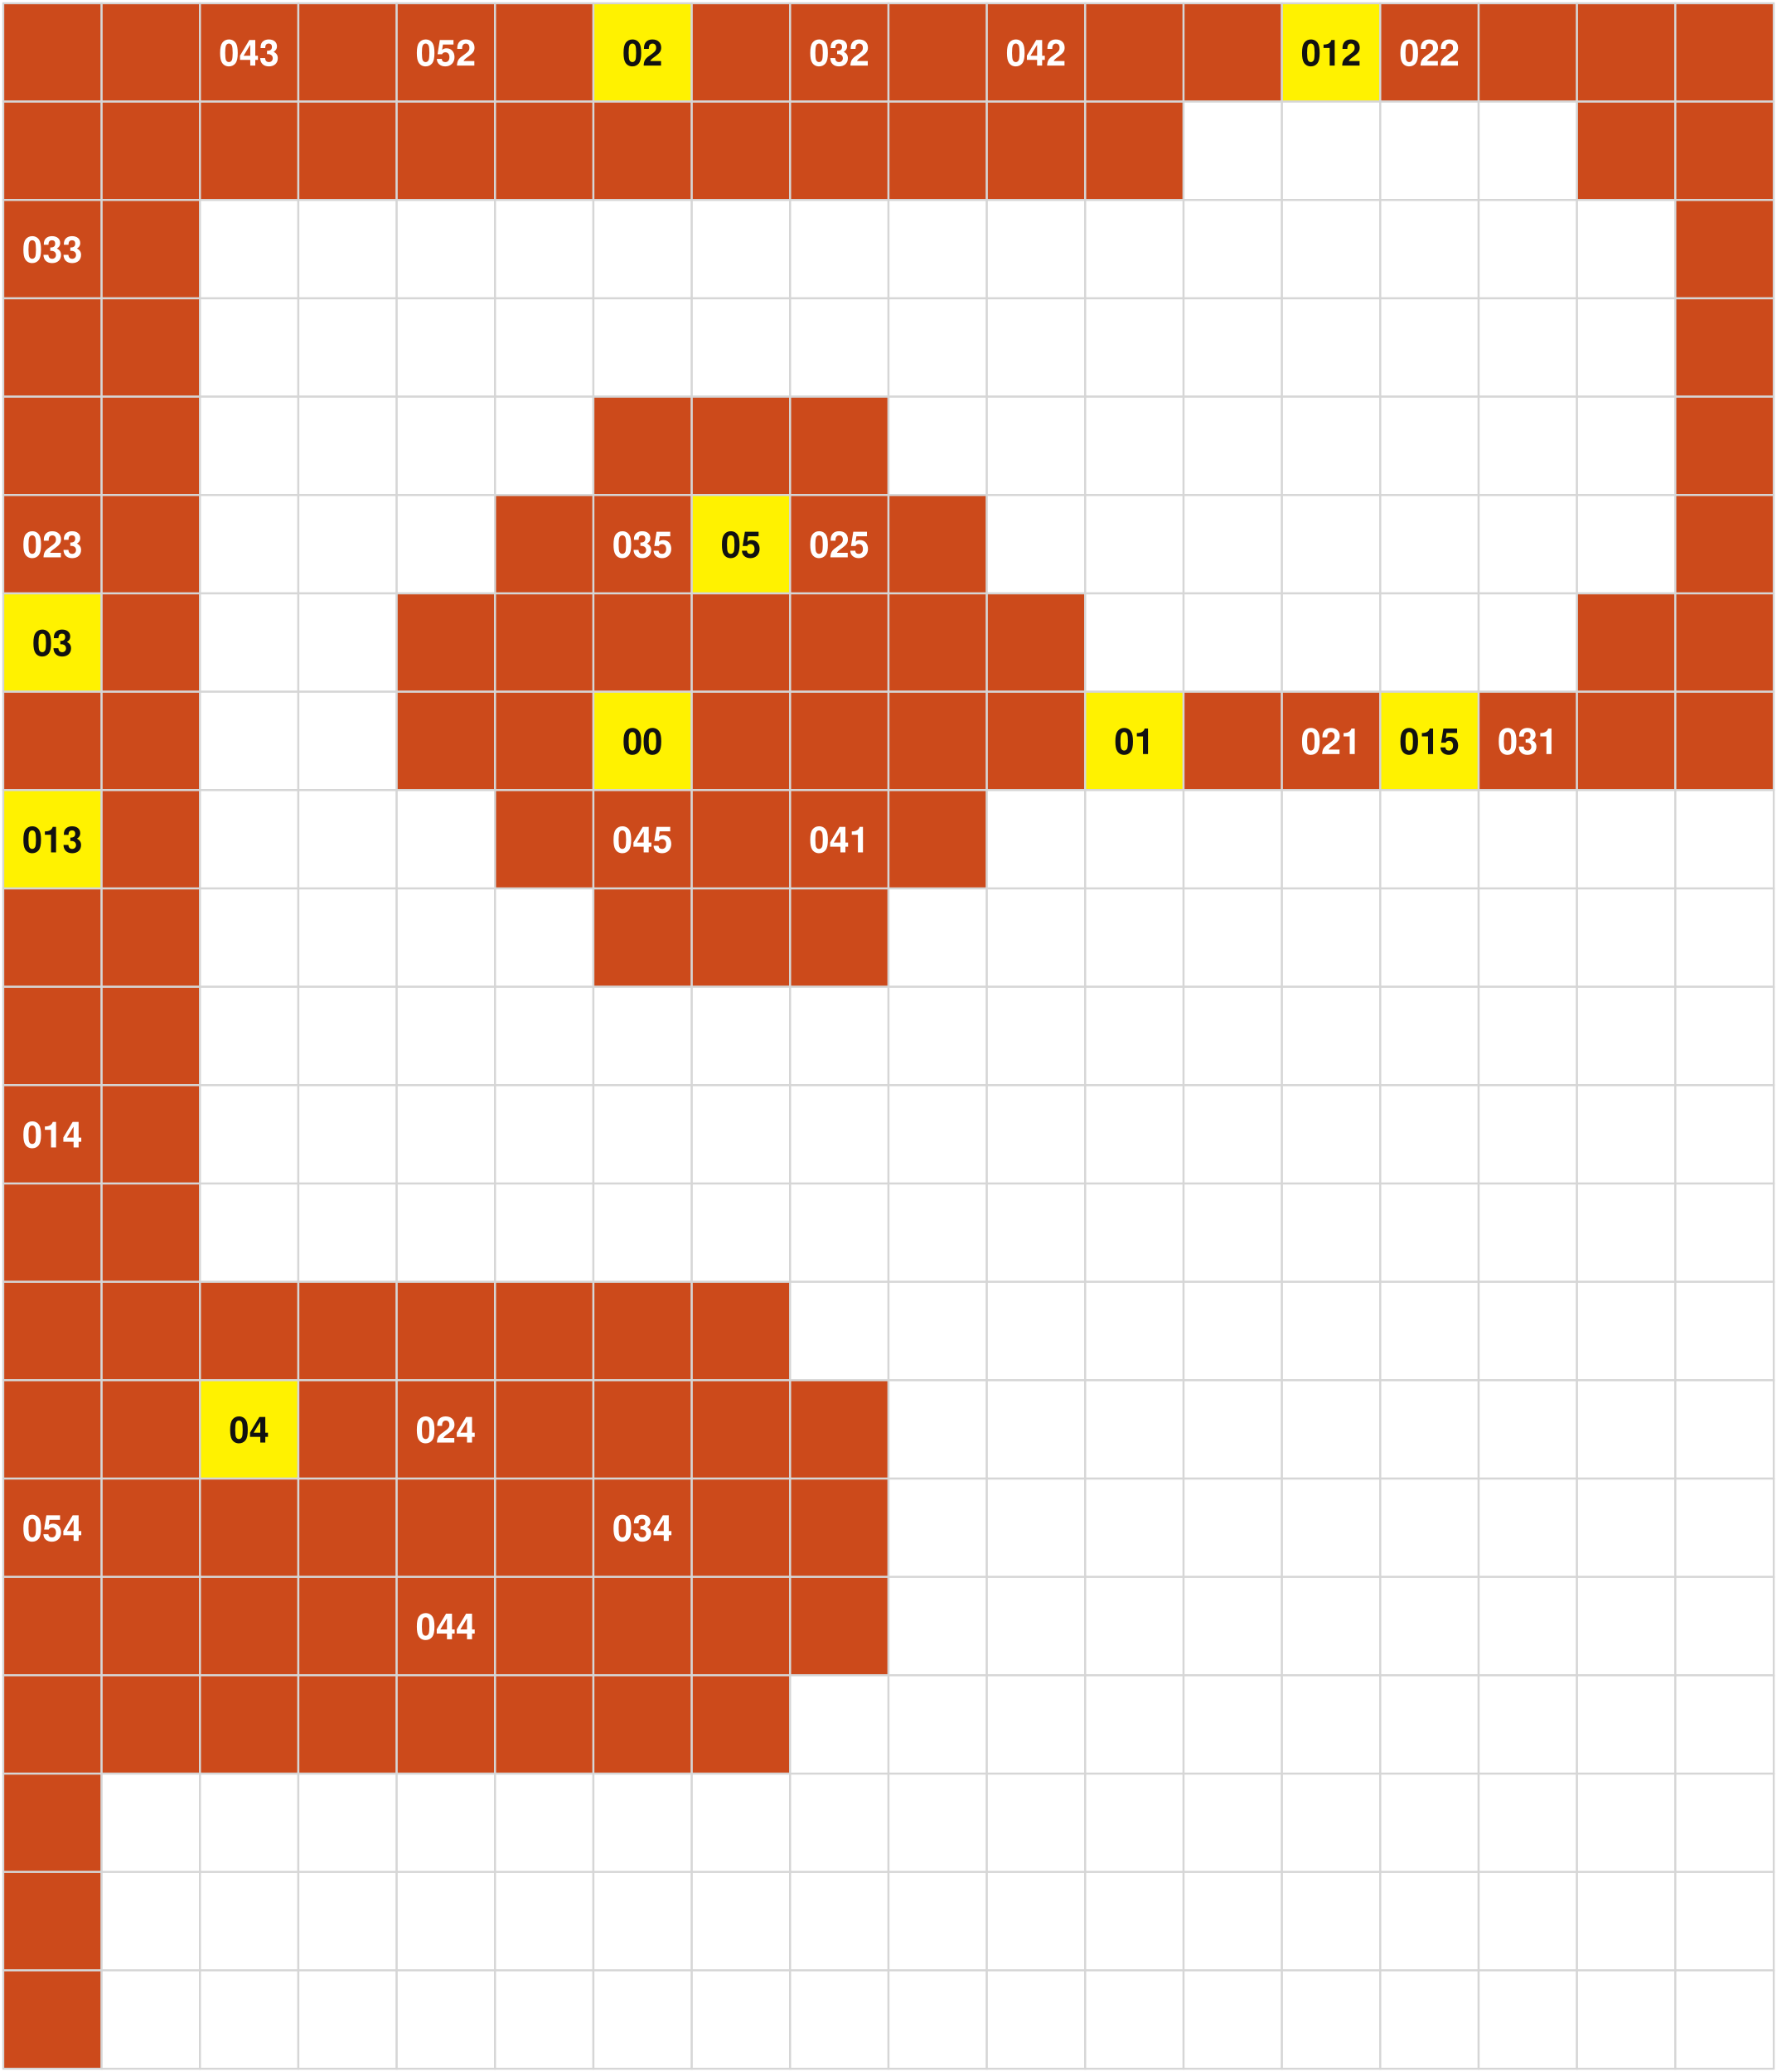
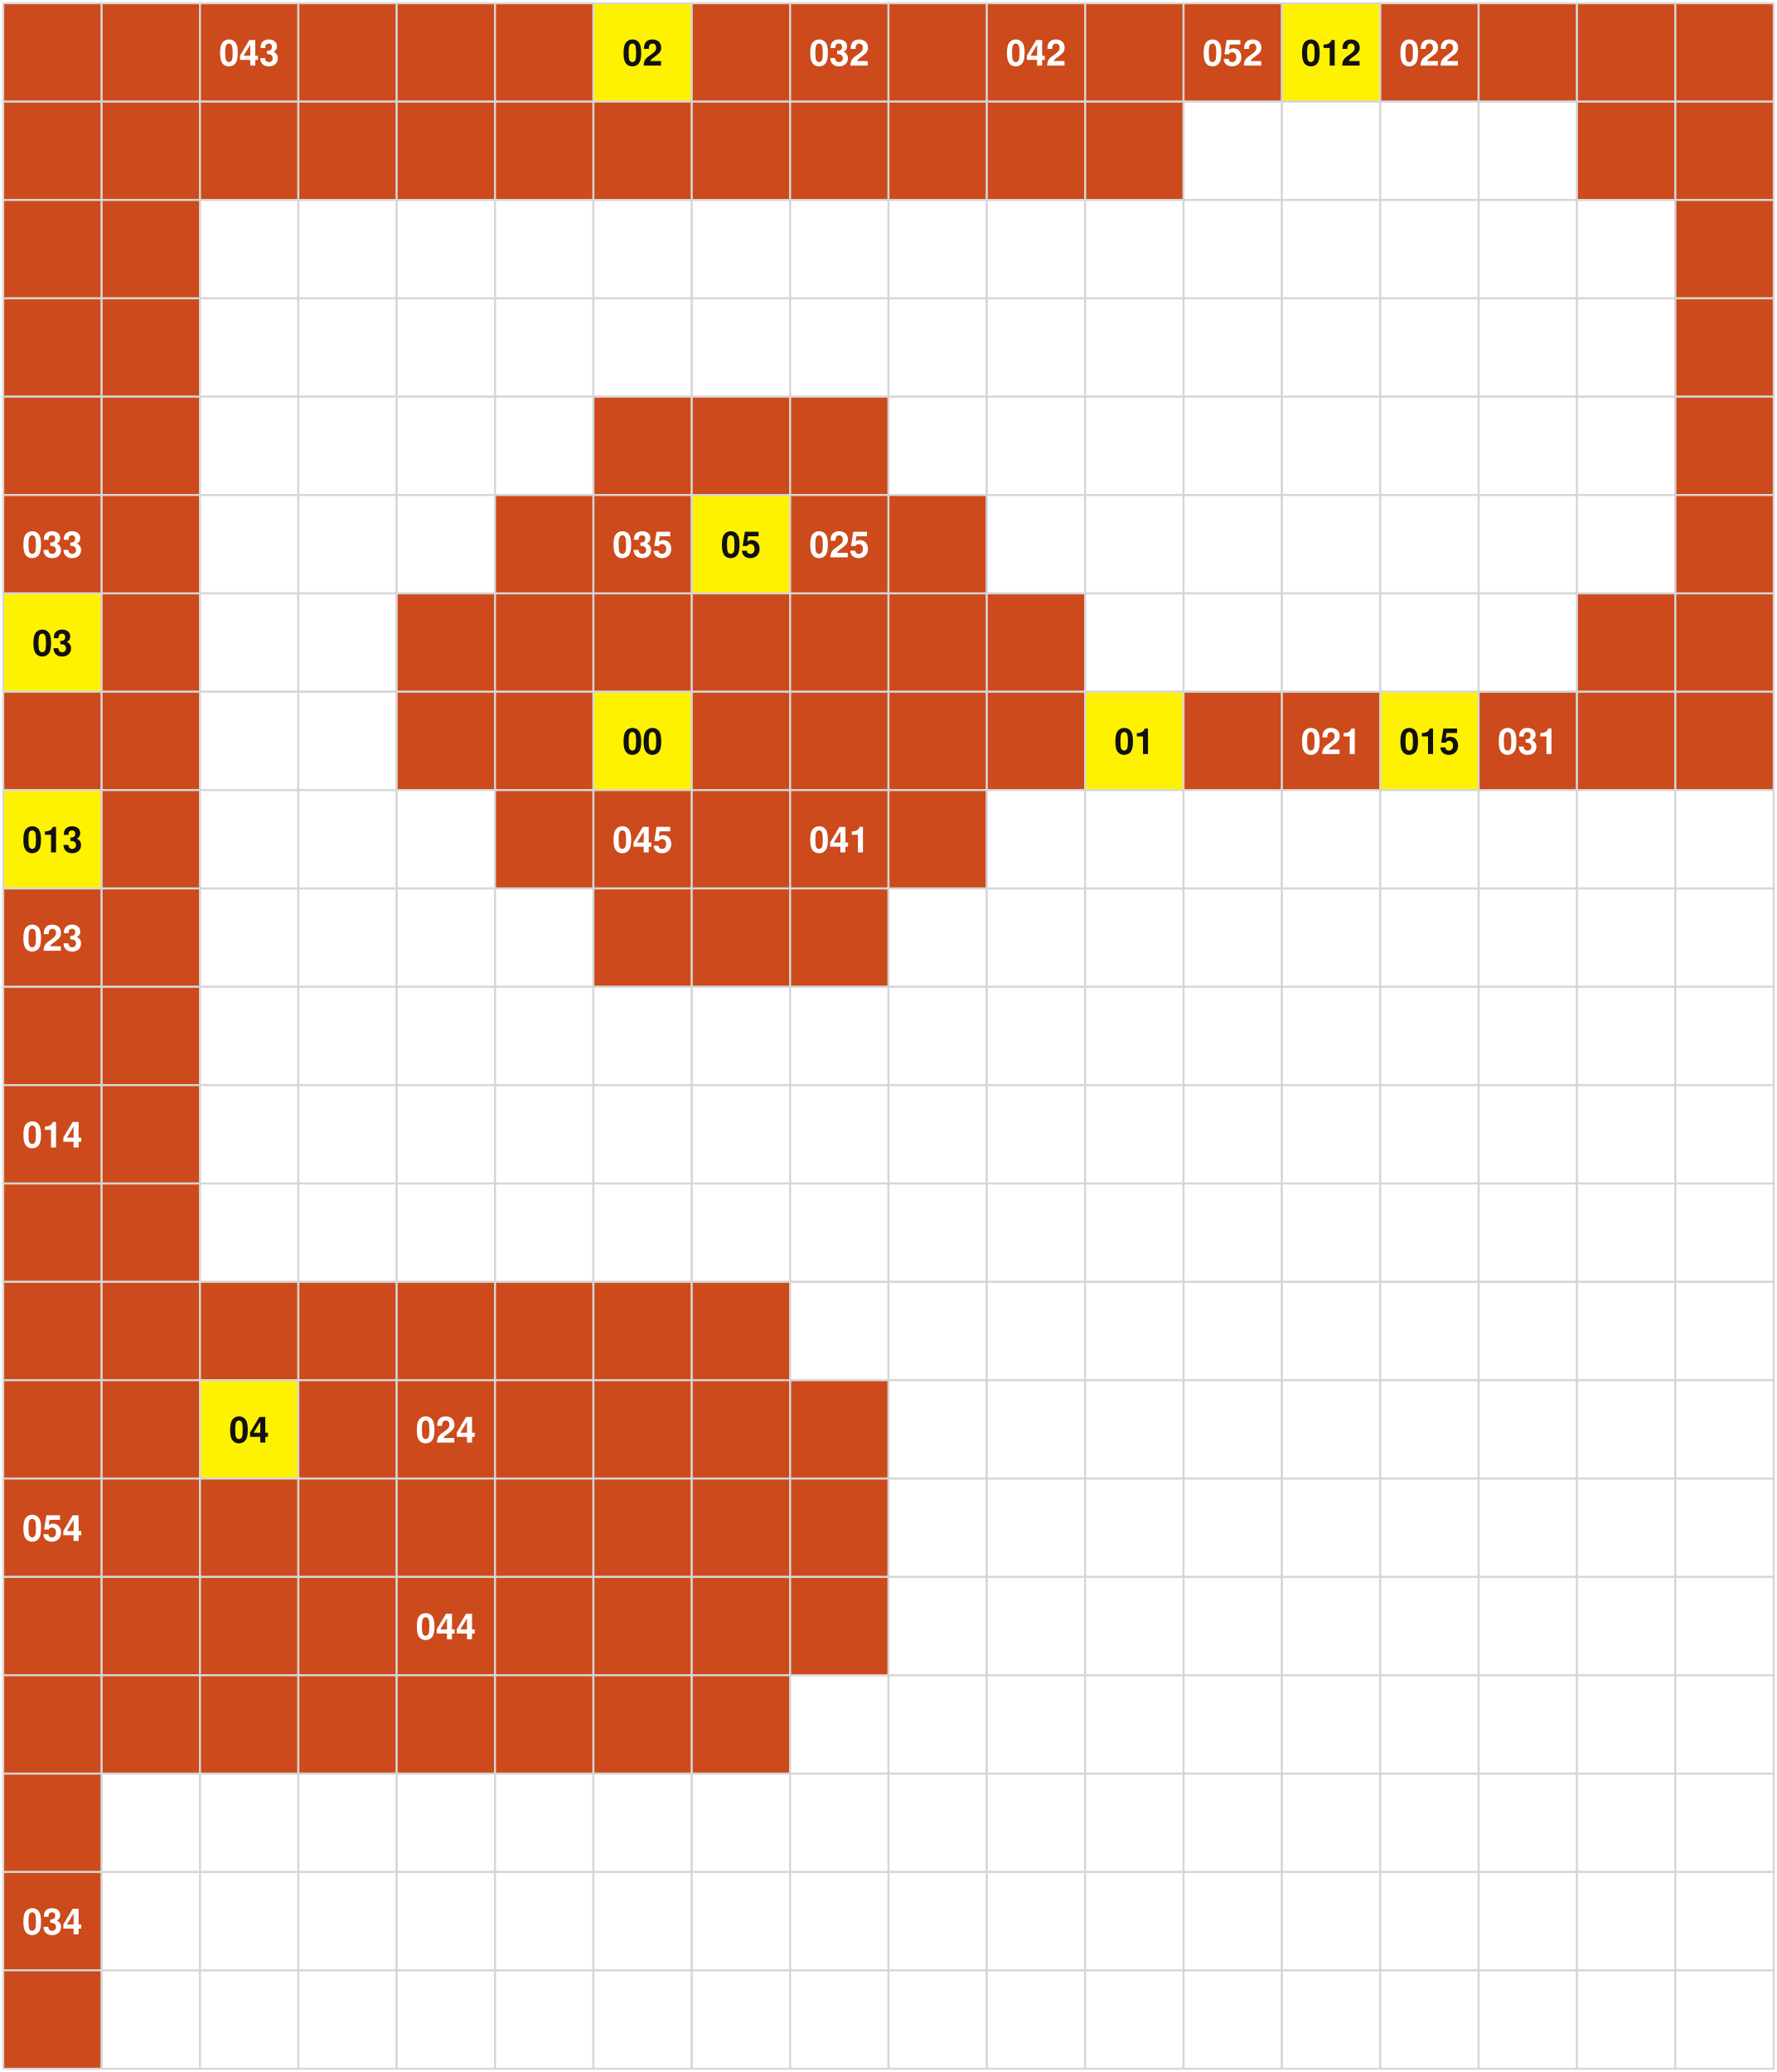
<svg xmlns="http://www.w3.org/2000/svg" viewBox="0 0 542 632" width="542" height="632" role="img" aria-label="LCOS radio node addresses on a floor plan of the layout room">
  <rect x="0" y="0" width="542" height="632" fill="#ffffff" />
  <g transform="translate(1,1)" font-family="Helvetica, Arial, sans-serif" font-size="11" font-weight="700">
    <rect x="0" y="0" width="30" height="30" fill="#cc4a1b" stroke="#d6d6d6" stroke-width="0.6" />
    <rect x="30" y="0" width="30" height="30" fill="#cc4a1b" stroke="#d6d6d6" stroke-width="0.6" />
    <rect x="60" y="0" width="30" height="30" fill="#cc4a1b" stroke="#d6d6d6" stroke-width="0.6" />
    <text x="75.0" y="19.0" text-anchor="middle" fill="#ffffff">043</text>
    <rect x="90" y="0" width="30" height="30" fill="#cc4a1b" stroke="#d6d6d6" stroke-width="0.6" />
    <rect x="120" y="0" width="30" height="30" fill="#cc4a1b" stroke="#d6d6d6" stroke-width="0.6" />
-     <text x="135.0" y="19.0" text-anchor="middle" fill="#ffffff">052</text>
    <rect x="150" y="0" width="30" height="30" fill="#cc4a1b" stroke="#d6d6d6" stroke-width="0.6" />
    <rect x="180" y="0" width="30" height="30" fill="#fff200" stroke="#d6d6d6" stroke-width="0.6" />
    <text x="195.0" y="19.0" text-anchor="middle" fill="#111111">02</text>
    <rect x="210" y="0" width="30" height="30" fill="#cc4a1b" stroke="#d6d6d6" stroke-width="0.6" />
    <rect x="240" y="0" width="30" height="30" fill="#cc4a1b" stroke="#d6d6d6" stroke-width="0.6" />
    <text x="255.0" y="19.0" text-anchor="middle" fill="#ffffff">032</text>
    <rect x="270" y="0" width="30" height="30" fill="#cc4a1b" stroke="#d6d6d6" stroke-width="0.6" />
    <rect x="300" y="0" width="30" height="30" fill="#cc4a1b" stroke="#d6d6d6" stroke-width="0.6" />
    <text x="315.0" y="19.0" text-anchor="middle" fill="#ffffff">042</text>
    <rect x="330" y="0" width="30" height="30" fill="#cc4a1b" stroke="#d6d6d6" stroke-width="0.6" />
    <rect x="360" y="0" width="30" height="30" fill="#cc4a1b" stroke="#d6d6d6" stroke-width="0.6" />
+     <text x="375.0" y="19.0" text-anchor="middle" fill="#ffffff">052</text>
    <rect x="390" y="0" width="30" height="30" fill="#fff200" stroke="#d6d6d6" stroke-width="0.6" />
    <text x="405.0" y="19.0" text-anchor="middle" fill="#111111">012</text>
    <rect x="420" y="0" width="30" height="30" fill="#cc4a1b" stroke="#d6d6d6" stroke-width="0.6" />
    <text x="435.0" y="19.0" text-anchor="middle" fill="#ffffff">022</text>
    <rect x="450" y="0" width="30" height="30" fill="#cc4a1b" stroke="#d6d6d6" stroke-width="0.6" />
    <rect x="480" y="0" width="30" height="30" fill="#cc4a1b" stroke="#d6d6d6" stroke-width="0.6" />
    <rect x="510" y="0" width="30" height="30" fill="#cc4a1b" stroke="#d6d6d6" stroke-width="0.6" />
    <rect x="0" y="30" width="30" height="30" fill="#cc4a1b" stroke="#d6d6d6" stroke-width="0.6" />
    <rect x="30" y="30" width="30" height="30" fill="#cc4a1b" stroke="#d6d6d6" stroke-width="0.6" />
    <rect x="60" y="30" width="30" height="30" fill="#cc4a1b" stroke="#d6d6d6" stroke-width="0.6" />
    <rect x="90" y="30" width="30" height="30" fill="#cc4a1b" stroke="#d6d6d6" stroke-width="0.6" />
    <rect x="120" y="30" width="30" height="30" fill="#cc4a1b" stroke="#d6d6d6" stroke-width="0.6" />
    <rect x="150" y="30" width="30" height="30" fill="#cc4a1b" stroke="#d6d6d6" stroke-width="0.6" />
    <rect x="180" y="30" width="30" height="30" fill="#cc4a1b" stroke="#d6d6d6" stroke-width="0.6" />
    <rect x="210" y="30" width="30" height="30" fill="#cc4a1b" stroke="#d6d6d6" stroke-width="0.6" />
    <rect x="240" y="30" width="30" height="30" fill="#cc4a1b" stroke="#d6d6d6" stroke-width="0.6" />
    <rect x="270" y="30" width="30" height="30" fill="#cc4a1b" stroke="#d6d6d6" stroke-width="0.6" />
    <rect x="300" y="30" width="30" height="30" fill="#cc4a1b" stroke="#d6d6d6" stroke-width="0.6" />
    <rect x="330" y="30" width="30" height="30" fill="#cc4a1b" stroke="#d6d6d6" stroke-width="0.6" />
    <rect x="360" y="30" width="30" height="30" fill="#ffffff" stroke="#d6d6d6" stroke-width="0.6" />
    <rect x="390" y="30" width="30" height="30" fill="#ffffff" stroke="#d6d6d6" stroke-width="0.6" />
    <rect x="420" y="30" width="30" height="30" fill="#ffffff" stroke="#d6d6d6" stroke-width="0.6" />
    <rect x="450" y="30" width="30" height="30" fill="#ffffff" stroke="#d6d6d6" stroke-width="0.6" />
    <rect x="480" y="30" width="30" height="30" fill="#cc4a1b" stroke="#d6d6d6" stroke-width="0.6" />
    <rect x="510" y="30" width="30" height="30" fill="#cc4a1b" stroke="#d6d6d6" stroke-width="0.6" />
    <rect x="0" y="60" width="30" height="30" fill="#cc4a1b" stroke="#d6d6d6" stroke-width="0.6" />
-     <text x="15.0" y="79.0" text-anchor="middle" fill="#ffffff">033</text>
    <rect x="30" y="60" width="30" height="30" fill="#cc4a1b" stroke="#d6d6d6" stroke-width="0.6" />
    <rect x="60" y="60" width="30" height="30" fill="#ffffff" stroke="#d6d6d6" stroke-width="0.6" />
    <rect x="90" y="60" width="30" height="30" fill="#ffffff" stroke="#d6d6d6" stroke-width="0.6" />
    <rect x="120" y="60" width="30" height="30" fill="#ffffff" stroke="#d6d6d6" stroke-width="0.6" />
    <rect x="150" y="60" width="30" height="30" fill="#ffffff" stroke="#d6d6d6" stroke-width="0.6" />
    <rect x="180" y="60" width="30" height="30" fill="#ffffff" stroke="#d6d6d6" stroke-width="0.6" />
    <rect x="210" y="60" width="30" height="30" fill="#ffffff" stroke="#d6d6d6" stroke-width="0.6" />
    <rect x="240" y="60" width="30" height="30" fill="#ffffff" stroke="#d6d6d6" stroke-width="0.6" />
    <rect x="270" y="60" width="30" height="30" fill="#ffffff" stroke="#d6d6d6" stroke-width="0.6" />
    <rect x="300" y="60" width="30" height="30" fill="#ffffff" stroke="#d6d6d6" stroke-width="0.6" />
    <rect x="330" y="60" width="30" height="30" fill="#ffffff" stroke="#d6d6d6" stroke-width="0.6" />
    <rect x="360" y="60" width="30" height="30" fill="#ffffff" stroke="#d6d6d6" stroke-width="0.6" />
    <rect x="390" y="60" width="30" height="30" fill="#ffffff" stroke="#d6d6d6" stroke-width="0.6" />
    <rect x="420" y="60" width="30" height="30" fill="#ffffff" stroke="#d6d6d6" stroke-width="0.6" />
    <rect x="450" y="60" width="30" height="30" fill="#ffffff" stroke="#d6d6d6" stroke-width="0.6" />
    <rect x="480" y="60" width="30" height="30" fill="#ffffff" stroke="#d6d6d6" stroke-width="0.6" />
    <rect x="510" y="60" width="30" height="30" fill="#cc4a1b" stroke="#d6d6d6" stroke-width="0.6" />
    <rect x="0" y="90" width="30" height="30" fill="#cc4a1b" stroke="#d6d6d6" stroke-width="0.6" />
    <rect x="30" y="90" width="30" height="30" fill="#cc4a1b" stroke="#d6d6d6" stroke-width="0.6" />
    <rect x="60" y="90" width="30" height="30" fill="#ffffff" stroke="#d6d6d6" stroke-width="0.6" />
    <rect x="90" y="90" width="30" height="30" fill="#ffffff" stroke="#d6d6d6" stroke-width="0.6" />
    <rect x="120" y="90" width="30" height="30" fill="#ffffff" stroke="#d6d6d6" stroke-width="0.6" />
    <rect x="150" y="90" width="30" height="30" fill="#ffffff" stroke="#d6d6d6" stroke-width="0.6" />
    <rect x="180" y="90" width="30" height="30" fill="#ffffff" stroke="#d6d6d6" stroke-width="0.6" />
    <rect x="210" y="90" width="30" height="30" fill="#ffffff" stroke="#d6d6d6" stroke-width="0.6" />
    <rect x="240" y="90" width="30" height="30" fill="#ffffff" stroke="#d6d6d6" stroke-width="0.6" />
    <rect x="270" y="90" width="30" height="30" fill="#ffffff" stroke="#d6d6d6" stroke-width="0.6" />
    <rect x="300" y="90" width="30" height="30" fill="#ffffff" stroke="#d6d6d6" stroke-width="0.6" />
    <rect x="330" y="90" width="30" height="30" fill="#ffffff" stroke="#d6d6d6" stroke-width="0.6" />
    <rect x="360" y="90" width="30" height="30" fill="#ffffff" stroke="#d6d6d6" stroke-width="0.6" />
    <rect x="390" y="90" width="30" height="30" fill="#ffffff" stroke="#d6d6d6" stroke-width="0.6" />
    <rect x="420" y="90" width="30" height="30" fill="#ffffff" stroke="#d6d6d6" stroke-width="0.6" />
    <rect x="450" y="90" width="30" height="30" fill="#ffffff" stroke="#d6d6d6" stroke-width="0.6" />
    <rect x="480" y="90" width="30" height="30" fill="#ffffff" stroke="#d6d6d6" stroke-width="0.6" />
    <rect x="510" y="90" width="30" height="30" fill="#cc4a1b" stroke="#d6d6d6" stroke-width="0.6" />
    <rect x="0" y="120" width="30" height="30" fill="#cc4a1b" stroke="#d6d6d6" stroke-width="0.6" />
    <rect x="30" y="120" width="30" height="30" fill="#cc4a1b" stroke="#d6d6d6" stroke-width="0.6" />
    <rect x="60" y="120" width="30" height="30" fill="#ffffff" stroke="#d6d6d6" stroke-width="0.6" />
    <rect x="90" y="120" width="30" height="30" fill="#ffffff" stroke="#d6d6d6" stroke-width="0.6" />
    <rect x="120" y="120" width="30" height="30" fill="#ffffff" stroke="#d6d6d6" stroke-width="0.6" />
    <rect x="150" y="120" width="30" height="30" fill="#ffffff" stroke="#d6d6d6" stroke-width="0.6" />
    <rect x="180" y="120" width="30" height="30" fill="#cc4a1b" stroke="#d6d6d6" stroke-width="0.6" />
    <rect x="210" y="120" width="30" height="30" fill="#cc4a1b" stroke="#d6d6d6" stroke-width="0.6" />
    <rect x="240" y="120" width="30" height="30" fill="#cc4a1b" stroke="#d6d6d6" stroke-width="0.6" />
    <rect x="270" y="120" width="30" height="30" fill="#ffffff" stroke="#d6d6d6" stroke-width="0.6" />
    <rect x="300" y="120" width="30" height="30" fill="#ffffff" stroke="#d6d6d6" stroke-width="0.6" />
    <rect x="330" y="120" width="30" height="30" fill="#ffffff" stroke="#d6d6d6" stroke-width="0.6" />
    <rect x="360" y="120" width="30" height="30" fill="#ffffff" stroke="#d6d6d6" stroke-width="0.6" />
    <rect x="390" y="120" width="30" height="30" fill="#ffffff" stroke="#d6d6d6" stroke-width="0.6" />
    <rect x="420" y="120" width="30" height="30" fill="#ffffff" stroke="#d6d6d6" stroke-width="0.6" />
    <rect x="450" y="120" width="30" height="30" fill="#ffffff" stroke="#d6d6d6" stroke-width="0.6" />
    <rect x="480" y="120" width="30" height="30" fill="#ffffff" stroke="#d6d6d6" stroke-width="0.6" />
    <rect x="510" y="120" width="30" height="30" fill="#cc4a1b" stroke="#d6d6d6" stroke-width="0.6" />
    <rect x="0" y="150" width="30" height="30" fill="#cc4a1b" stroke="#d6d6d6" stroke-width="0.6" />
-     <text x="15.0" y="169.0" text-anchor="middle" fill="#ffffff">023</text>
+     <text x="15.0" y="169.0" text-anchor="middle" fill="#ffffff">033</text>
    <rect x="30" y="150" width="30" height="30" fill="#cc4a1b" stroke="#d6d6d6" stroke-width="0.6" />
    <rect x="60" y="150" width="30" height="30" fill="#ffffff" stroke="#d6d6d6" stroke-width="0.6" />
    <rect x="90" y="150" width="30" height="30" fill="#ffffff" stroke="#d6d6d6" stroke-width="0.6" />
    <rect x="120" y="150" width="30" height="30" fill="#ffffff" stroke="#d6d6d6" stroke-width="0.6" />
    <rect x="150" y="150" width="30" height="30" fill="#cc4a1b" stroke="#d6d6d6" stroke-width="0.6" />
    <rect x="180" y="150" width="30" height="30" fill="#cc4a1b" stroke="#d6d6d6" stroke-width="0.6" />
    <text x="195.0" y="169.0" text-anchor="middle" fill="#ffffff">035</text>
    <rect x="210" y="150" width="30" height="30" fill="#fff200" stroke="#d6d6d6" stroke-width="0.6" />
    <text x="225.0" y="169.0" text-anchor="middle" fill="#111111">05</text>
    <rect x="240" y="150" width="30" height="30" fill="#cc4a1b" stroke="#d6d6d6" stroke-width="0.6" />
    <text x="255.0" y="169.0" text-anchor="middle" fill="#ffffff">025</text>
    <rect x="270" y="150" width="30" height="30" fill="#cc4a1b" stroke="#d6d6d6" stroke-width="0.6" />
    <rect x="300" y="150" width="30" height="30" fill="#ffffff" stroke="#d6d6d6" stroke-width="0.6" />
    <rect x="330" y="150" width="30" height="30" fill="#ffffff" stroke="#d6d6d6" stroke-width="0.6" />
    <rect x="360" y="150" width="30" height="30" fill="#ffffff" stroke="#d6d6d6" stroke-width="0.6" />
    <rect x="390" y="150" width="30" height="30" fill="#ffffff" stroke="#d6d6d6" stroke-width="0.6" />
    <rect x="420" y="150" width="30" height="30" fill="#ffffff" stroke="#d6d6d6" stroke-width="0.6" />
    <rect x="450" y="150" width="30" height="30" fill="#ffffff" stroke="#d6d6d6" stroke-width="0.6" />
    <rect x="480" y="150" width="30" height="30" fill="#ffffff" stroke="#d6d6d6" stroke-width="0.6" />
    <rect x="510" y="150" width="30" height="30" fill="#cc4a1b" stroke="#d6d6d6" stroke-width="0.6" />
    <rect x="0" y="180" width="30" height="30" fill="#fff200" stroke="#d6d6d6" stroke-width="0.6" />
    <text x="15.0" y="199.0" text-anchor="middle" fill="#111111">03</text>
    <rect x="30" y="180" width="30" height="30" fill="#cc4a1b" stroke="#d6d6d6" stroke-width="0.6" />
    <rect x="60" y="180" width="30" height="30" fill="#ffffff" stroke="#d6d6d6" stroke-width="0.6" />
    <rect x="90" y="180" width="30" height="30" fill="#ffffff" stroke="#d6d6d6" stroke-width="0.6" />
    <rect x="120" y="180" width="30" height="30" fill="#cc4a1b" stroke="#d6d6d6" stroke-width="0.6" />
    <rect x="150" y="180" width="30" height="30" fill="#cc4a1b" stroke="#d6d6d6" stroke-width="0.6" />
    <rect x="180" y="180" width="30" height="30" fill="#cc4a1b" stroke="#d6d6d6" stroke-width="0.6" />
    <rect x="210" y="180" width="30" height="30" fill="#cc4a1b" stroke="#d6d6d6" stroke-width="0.6" />
    <rect x="240" y="180" width="30" height="30" fill="#cc4a1b" stroke="#d6d6d6" stroke-width="0.6" />
    <rect x="270" y="180" width="30" height="30" fill="#cc4a1b" stroke="#d6d6d6" stroke-width="0.6" />
    <rect x="300" y="180" width="30" height="30" fill="#cc4a1b" stroke="#d6d6d6" stroke-width="0.6" />
    <rect x="330" y="180" width="30" height="30" fill="#ffffff" stroke="#d6d6d6" stroke-width="0.6" />
    <rect x="360" y="180" width="30" height="30" fill="#ffffff" stroke="#d6d6d6" stroke-width="0.6" />
    <rect x="390" y="180" width="30" height="30" fill="#ffffff" stroke="#d6d6d6" stroke-width="0.6" />
    <rect x="420" y="180" width="30" height="30" fill="#ffffff" stroke="#d6d6d6" stroke-width="0.6" />
    <rect x="450" y="180" width="30" height="30" fill="#ffffff" stroke="#d6d6d6" stroke-width="0.6" />
    <rect x="480" y="180" width="30" height="30" fill="#cc4a1b" stroke="#d6d6d6" stroke-width="0.6" />
    <rect x="510" y="180" width="30" height="30" fill="#cc4a1b" stroke="#d6d6d6" stroke-width="0.6" />
    <rect x="0" y="210" width="30" height="30" fill="#cc4a1b" stroke="#d6d6d6" stroke-width="0.6" />
    <rect x="30" y="210" width="30" height="30" fill="#cc4a1b" stroke="#d6d6d6" stroke-width="0.6" />
    <rect x="60" y="210" width="30" height="30" fill="#ffffff" stroke="#d6d6d6" stroke-width="0.6" />
    <rect x="90" y="210" width="30" height="30" fill="#ffffff" stroke="#d6d6d6" stroke-width="0.6" />
    <rect x="120" y="210" width="30" height="30" fill="#cc4a1b" stroke="#d6d6d6" stroke-width="0.6" />
    <rect x="150" y="210" width="30" height="30" fill="#cc4a1b" stroke="#d6d6d6" stroke-width="0.6" />
    <rect x="180" y="210" width="30" height="30" fill="#fff200" stroke="#d6d6d6" stroke-width="0.6" />
    <text x="195.0" y="229.0" text-anchor="middle" fill="#111111">00</text>
    <rect x="210" y="210" width="30" height="30" fill="#cc4a1b" stroke="#d6d6d6" stroke-width="0.6" />
    <rect x="240" y="210" width="30" height="30" fill="#cc4a1b" stroke="#d6d6d6" stroke-width="0.6" />
    <rect x="270" y="210" width="30" height="30" fill="#cc4a1b" stroke="#d6d6d6" stroke-width="0.6" />
    <rect x="300" y="210" width="30" height="30" fill="#cc4a1b" stroke="#d6d6d6" stroke-width="0.6" />
    <rect x="330" y="210" width="30" height="30" fill="#fff200" stroke="#d6d6d6" stroke-width="0.6" />
    <text x="345.0" y="229.0" text-anchor="middle" fill="#111111">01</text>
    <rect x="360" y="210" width="30" height="30" fill="#cc4a1b" stroke="#d6d6d6" stroke-width="0.6" />
    <rect x="390" y="210" width="30" height="30" fill="#cc4a1b" stroke="#d6d6d6" stroke-width="0.6" />
    <text x="405.0" y="229.0" text-anchor="middle" fill="#ffffff">021</text>
    <rect x="420" y="210" width="30" height="30" fill="#fff200" stroke="#d6d6d6" stroke-width="0.6" />
    <text x="435.0" y="229.0" text-anchor="middle" fill="#111111">015</text>
    <rect x="450" y="210" width="30" height="30" fill="#cc4a1b" stroke="#d6d6d6" stroke-width="0.6" />
    <text x="465.0" y="229.0" text-anchor="middle" fill="#ffffff">031</text>
    <rect x="480" y="210" width="30" height="30" fill="#cc4a1b" stroke="#d6d6d6" stroke-width="0.6" />
    <rect x="510" y="210" width="30" height="30" fill="#cc4a1b" stroke="#d6d6d6" stroke-width="0.6" />
    <rect x="0" y="240" width="30" height="30" fill="#fff200" stroke="#d6d6d6" stroke-width="0.6" />
    <text x="15.0" y="259.0" text-anchor="middle" fill="#111111">013</text>
    <rect x="30" y="240" width="30" height="30" fill="#cc4a1b" stroke="#d6d6d6" stroke-width="0.6" />
    <rect x="60" y="240" width="30" height="30" fill="#ffffff" stroke="#d6d6d6" stroke-width="0.6" />
    <rect x="90" y="240" width="30" height="30" fill="#ffffff" stroke="#d6d6d6" stroke-width="0.6" />
    <rect x="120" y="240" width="30" height="30" fill="#ffffff" stroke="#d6d6d6" stroke-width="0.6" />
    <rect x="150" y="240" width="30" height="30" fill="#cc4a1b" stroke="#d6d6d6" stroke-width="0.6" />
    <rect x="180" y="240" width="30" height="30" fill="#cc4a1b" stroke="#d6d6d6" stroke-width="0.6" />
    <text x="195.0" y="259.0" text-anchor="middle" fill="#ffffff">045</text>
    <rect x="210" y="240" width="30" height="30" fill="#cc4a1b" stroke="#d6d6d6" stroke-width="0.6" />
    <rect x="240" y="240" width="30" height="30" fill="#cc4a1b" stroke="#d6d6d6" stroke-width="0.6" />
    <text x="255.0" y="259.0" text-anchor="middle" fill="#ffffff">041</text>
    <rect x="270" y="240" width="30" height="30" fill="#cc4a1b" stroke="#d6d6d6" stroke-width="0.6" />
    <rect x="300" y="240" width="30" height="30" fill="#ffffff" stroke="#d6d6d6" stroke-width="0.6" />
    <rect x="330" y="240" width="30" height="30" fill="#ffffff" stroke="#d6d6d6" stroke-width="0.6" />
    <rect x="360" y="240" width="30" height="30" fill="#ffffff" stroke="#d6d6d6" stroke-width="0.6" />
    <rect x="390" y="240" width="30" height="30" fill="#ffffff" stroke="#d6d6d6" stroke-width="0.6" />
    <rect x="420" y="240" width="30" height="30" fill="#ffffff" stroke="#d6d6d6" stroke-width="0.6" />
    <rect x="450" y="240" width="30" height="30" fill="#ffffff" stroke="#d6d6d6" stroke-width="0.6" />
    <rect x="480" y="240" width="30" height="30" fill="#ffffff" stroke="#d6d6d6" stroke-width="0.6" />
    <rect x="510" y="240" width="30" height="30" fill="#ffffff" stroke="#d6d6d6" stroke-width="0.6" />
    <rect x="0" y="270" width="30" height="30" fill="#cc4a1b" stroke="#d6d6d6" stroke-width="0.6" />
+     <text x="15.0" y="289.0" text-anchor="middle" fill="#ffffff">023</text>
    <rect x="30" y="270" width="30" height="30" fill="#cc4a1b" stroke="#d6d6d6" stroke-width="0.6" />
    <rect x="60" y="270" width="30" height="30" fill="#ffffff" stroke="#d6d6d6" stroke-width="0.6" />
    <rect x="90" y="270" width="30" height="30" fill="#ffffff" stroke="#d6d6d6" stroke-width="0.6" />
    <rect x="120" y="270" width="30" height="30" fill="#ffffff" stroke="#d6d6d6" stroke-width="0.6" />
    <rect x="150" y="270" width="30" height="30" fill="#ffffff" stroke="#d6d6d6" stroke-width="0.6" />
    <rect x="180" y="270" width="30" height="30" fill="#cc4a1b" stroke="#d6d6d6" stroke-width="0.6" />
    <rect x="210" y="270" width="30" height="30" fill="#cc4a1b" stroke="#d6d6d6" stroke-width="0.6" />
    <rect x="240" y="270" width="30" height="30" fill="#cc4a1b" stroke="#d6d6d6" stroke-width="0.6" />
    <rect x="270" y="270" width="30" height="30" fill="#ffffff" stroke="#d6d6d6" stroke-width="0.6" />
    <rect x="300" y="270" width="30" height="30" fill="#ffffff" stroke="#d6d6d6" stroke-width="0.6" />
    <rect x="330" y="270" width="30" height="30" fill="#ffffff" stroke="#d6d6d6" stroke-width="0.6" />
    <rect x="360" y="270" width="30" height="30" fill="#ffffff" stroke="#d6d6d6" stroke-width="0.6" />
    <rect x="390" y="270" width="30" height="30" fill="#ffffff" stroke="#d6d6d6" stroke-width="0.6" />
    <rect x="420" y="270" width="30" height="30" fill="#ffffff" stroke="#d6d6d6" stroke-width="0.6" />
    <rect x="450" y="270" width="30" height="30" fill="#ffffff" stroke="#d6d6d6" stroke-width="0.6" />
    <rect x="480" y="270" width="30" height="30" fill="#ffffff" stroke="#d6d6d6" stroke-width="0.6" />
    <rect x="510" y="270" width="30" height="30" fill="#ffffff" stroke="#d6d6d6" stroke-width="0.6" />
    <rect x="0" y="300" width="30" height="30" fill="#cc4a1b" stroke="#d6d6d6" stroke-width="0.6" />
    <rect x="30" y="300" width="30" height="30" fill="#cc4a1b" stroke="#d6d6d6" stroke-width="0.6" />
    <rect x="60" y="300" width="30" height="30" fill="#ffffff" stroke="#d6d6d6" stroke-width="0.6" />
    <rect x="90" y="300" width="30" height="30" fill="#ffffff" stroke="#d6d6d6" stroke-width="0.6" />
    <rect x="120" y="300" width="30" height="30" fill="#ffffff" stroke="#d6d6d6" stroke-width="0.6" />
    <rect x="150" y="300" width="30" height="30" fill="#ffffff" stroke="#d6d6d6" stroke-width="0.6" />
    <rect x="180" y="300" width="30" height="30" fill="#ffffff" stroke="#d6d6d6" stroke-width="0.6" />
    <rect x="210" y="300" width="30" height="30" fill="#ffffff" stroke="#d6d6d6" stroke-width="0.6" />
    <rect x="240" y="300" width="30" height="30" fill="#ffffff" stroke="#d6d6d6" stroke-width="0.6" />
    <rect x="270" y="300" width="30" height="30" fill="#ffffff" stroke="#d6d6d6" stroke-width="0.6" />
    <rect x="300" y="300" width="30" height="30" fill="#ffffff" stroke="#d6d6d6" stroke-width="0.6" />
    <rect x="330" y="300" width="30" height="30" fill="#ffffff" stroke="#d6d6d6" stroke-width="0.6" />
    <rect x="360" y="300" width="30" height="30" fill="#ffffff" stroke="#d6d6d6" stroke-width="0.6" />
    <rect x="390" y="300" width="30" height="30" fill="#ffffff" stroke="#d6d6d6" stroke-width="0.6" />
    <rect x="420" y="300" width="30" height="30" fill="#ffffff" stroke="#d6d6d6" stroke-width="0.6" />
    <rect x="450" y="300" width="30" height="30" fill="#ffffff" stroke="#d6d6d6" stroke-width="0.6" />
    <rect x="480" y="300" width="30" height="30" fill="#ffffff" stroke="#d6d6d6" stroke-width="0.6" />
    <rect x="510" y="300" width="30" height="30" fill="#ffffff" stroke="#d6d6d6" stroke-width="0.6" />
    <rect x="0" y="330" width="30" height="30" fill="#cc4a1b" stroke="#d6d6d6" stroke-width="0.6" />
    <text x="15.0" y="349.0" text-anchor="middle" fill="#ffffff">014</text>
    <rect x="30" y="330" width="30" height="30" fill="#cc4a1b" stroke="#d6d6d6" stroke-width="0.6" />
    <rect x="60" y="330" width="30" height="30" fill="#ffffff" stroke="#d6d6d6" stroke-width="0.6" />
    <rect x="90" y="330" width="30" height="30" fill="#ffffff" stroke="#d6d6d6" stroke-width="0.6" />
    <rect x="120" y="330" width="30" height="30" fill="#ffffff" stroke="#d6d6d6" stroke-width="0.6" />
    <rect x="150" y="330" width="30" height="30" fill="#ffffff" stroke="#d6d6d6" stroke-width="0.6" />
    <rect x="180" y="330" width="30" height="30" fill="#ffffff" stroke="#d6d6d6" stroke-width="0.6" />
    <rect x="210" y="330" width="30" height="30" fill="#ffffff" stroke="#d6d6d6" stroke-width="0.6" />
    <rect x="240" y="330" width="30" height="30" fill="#ffffff" stroke="#d6d6d6" stroke-width="0.6" />
    <rect x="270" y="330" width="30" height="30" fill="#ffffff" stroke="#d6d6d6" stroke-width="0.6" />
    <rect x="300" y="330" width="30" height="30" fill="#ffffff" stroke="#d6d6d6" stroke-width="0.6" />
    <rect x="330" y="330" width="30" height="30" fill="#ffffff" stroke="#d6d6d6" stroke-width="0.6" />
    <rect x="360" y="330" width="30" height="30" fill="#ffffff" stroke="#d6d6d6" stroke-width="0.6" />
    <rect x="390" y="330" width="30" height="30" fill="#ffffff" stroke="#d6d6d6" stroke-width="0.6" />
    <rect x="420" y="330" width="30" height="30" fill="#ffffff" stroke="#d6d6d6" stroke-width="0.6" />
    <rect x="450" y="330" width="30" height="30" fill="#ffffff" stroke="#d6d6d6" stroke-width="0.6" />
    <rect x="480" y="330" width="30" height="30" fill="#ffffff" stroke="#d6d6d6" stroke-width="0.6" />
    <rect x="510" y="330" width="30" height="30" fill="#ffffff" stroke="#d6d6d6" stroke-width="0.6" />
    <rect x="0" y="360" width="30" height="30" fill="#cc4a1b" stroke="#d6d6d6" stroke-width="0.6" />
    <rect x="30" y="360" width="30" height="30" fill="#cc4a1b" stroke="#d6d6d6" stroke-width="0.6" />
    <rect x="60" y="360" width="30" height="30" fill="#ffffff" stroke="#d6d6d6" stroke-width="0.6" />
    <rect x="90" y="360" width="30" height="30" fill="#ffffff" stroke="#d6d6d6" stroke-width="0.6" />
    <rect x="120" y="360" width="30" height="30" fill="#ffffff" stroke="#d6d6d6" stroke-width="0.6" />
    <rect x="150" y="360" width="30" height="30" fill="#ffffff" stroke="#d6d6d6" stroke-width="0.6" />
    <rect x="180" y="360" width="30" height="30" fill="#ffffff" stroke="#d6d6d6" stroke-width="0.6" />
    <rect x="210" y="360" width="30" height="30" fill="#ffffff" stroke="#d6d6d6" stroke-width="0.6" />
    <rect x="240" y="360" width="30" height="30" fill="#ffffff" stroke="#d6d6d6" stroke-width="0.6" />
    <rect x="270" y="360" width="30" height="30" fill="#ffffff" stroke="#d6d6d6" stroke-width="0.6" />
    <rect x="300" y="360" width="30" height="30" fill="#ffffff" stroke="#d6d6d6" stroke-width="0.6" />
    <rect x="330" y="360" width="30" height="30" fill="#ffffff" stroke="#d6d6d6" stroke-width="0.6" />
    <rect x="360" y="360" width="30" height="30" fill="#ffffff" stroke="#d6d6d6" stroke-width="0.6" />
    <rect x="390" y="360" width="30" height="30" fill="#ffffff" stroke="#d6d6d6" stroke-width="0.6" />
    <rect x="420" y="360" width="30" height="30" fill="#ffffff" stroke="#d6d6d6" stroke-width="0.6" />
    <rect x="450" y="360" width="30" height="30" fill="#ffffff" stroke="#d6d6d6" stroke-width="0.6" />
    <rect x="480" y="360" width="30" height="30" fill="#ffffff" stroke="#d6d6d6" stroke-width="0.6" />
    <rect x="510" y="360" width="30" height="30" fill="#ffffff" stroke="#d6d6d6" stroke-width="0.6" />
    <rect x="0" y="390" width="30" height="30" fill="#cc4a1b" stroke="#d6d6d6" stroke-width="0.6" />
    <rect x="30" y="390" width="30" height="30" fill="#cc4a1b" stroke="#d6d6d6" stroke-width="0.6" />
    <rect x="60" y="390" width="30" height="30" fill="#cc4a1b" stroke="#d6d6d6" stroke-width="0.6" />
    <rect x="90" y="390" width="30" height="30" fill="#cc4a1b" stroke="#d6d6d6" stroke-width="0.6" />
    <rect x="120" y="390" width="30" height="30" fill="#cc4a1b" stroke="#d6d6d6" stroke-width="0.6" />
    <rect x="150" y="390" width="30" height="30" fill="#cc4a1b" stroke="#d6d6d6" stroke-width="0.6" />
    <rect x="180" y="390" width="30" height="30" fill="#cc4a1b" stroke="#d6d6d6" stroke-width="0.6" />
    <rect x="210" y="390" width="30" height="30" fill="#cc4a1b" stroke="#d6d6d6" stroke-width="0.6" />
    <rect x="240" y="390" width="30" height="30" fill="#ffffff" stroke="#d6d6d6" stroke-width="0.6" />
    <rect x="270" y="390" width="30" height="30" fill="#ffffff" stroke="#d6d6d6" stroke-width="0.6" />
    <rect x="300" y="390" width="30" height="30" fill="#ffffff" stroke="#d6d6d6" stroke-width="0.6" />
    <rect x="330" y="390" width="30" height="30" fill="#ffffff" stroke="#d6d6d6" stroke-width="0.6" />
    <rect x="360" y="390" width="30" height="30" fill="#ffffff" stroke="#d6d6d6" stroke-width="0.6" />
    <rect x="390" y="390" width="30" height="30" fill="#ffffff" stroke="#d6d6d6" stroke-width="0.6" />
    <rect x="420" y="390" width="30" height="30" fill="#ffffff" stroke="#d6d6d6" stroke-width="0.6" />
    <rect x="450" y="390" width="30" height="30" fill="#ffffff" stroke="#d6d6d6" stroke-width="0.6" />
    <rect x="480" y="390" width="30" height="30" fill="#ffffff" stroke="#d6d6d6" stroke-width="0.6" />
    <rect x="510" y="390" width="30" height="30" fill="#ffffff" stroke="#d6d6d6" stroke-width="0.6" />
    <rect x="0" y="420" width="30" height="30" fill="#cc4a1b" stroke="#d6d6d6" stroke-width="0.6" />
    <rect x="30" y="420" width="30" height="30" fill="#cc4a1b" stroke="#d6d6d6" stroke-width="0.6" />
    <rect x="60" y="420" width="30" height="30" fill="#fff200" stroke="#d6d6d6" stroke-width="0.6" />
    <text x="75.0" y="439.0" text-anchor="middle" fill="#111111">04</text>
    <rect x="90" y="420" width="30" height="30" fill="#cc4a1b" stroke="#d6d6d6" stroke-width="0.6" />
    <rect x="120" y="420" width="30" height="30" fill="#cc4a1b" stroke="#d6d6d6" stroke-width="0.6" />
    <text x="135.0" y="439.0" text-anchor="middle" fill="#ffffff">024</text>
    <rect x="150" y="420" width="30" height="30" fill="#cc4a1b" stroke="#d6d6d6" stroke-width="0.6" />
    <rect x="180" y="420" width="30" height="30" fill="#cc4a1b" stroke="#d6d6d6" stroke-width="0.6" />
    <rect x="210" y="420" width="30" height="30" fill="#cc4a1b" stroke="#d6d6d6" stroke-width="0.6" />
    <rect x="240" y="420" width="30" height="30" fill="#cc4a1b" stroke="#d6d6d6" stroke-width="0.6" />
    <rect x="270" y="420" width="30" height="30" fill="#ffffff" stroke="#d6d6d6" stroke-width="0.6" />
    <rect x="300" y="420" width="30" height="30" fill="#ffffff" stroke="#d6d6d6" stroke-width="0.6" />
    <rect x="330" y="420" width="30" height="30" fill="#ffffff" stroke="#d6d6d6" stroke-width="0.6" />
    <rect x="360" y="420" width="30" height="30" fill="#ffffff" stroke="#d6d6d6" stroke-width="0.6" />
    <rect x="390" y="420" width="30" height="30" fill="#ffffff" stroke="#d6d6d6" stroke-width="0.6" />
    <rect x="420" y="420" width="30" height="30" fill="#ffffff" stroke="#d6d6d6" stroke-width="0.6" />
    <rect x="450" y="420" width="30" height="30" fill="#ffffff" stroke="#d6d6d6" stroke-width="0.6" />
    <rect x="480" y="420" width="30" height="30" fill="#ffffff" stroke="#d6d6d6" stroke-width="0.6" />
    <rect x="510" y="420" width="30" height="30" fill="#ffffff" stroke="#d6d6d6" stroke-width="0.6" />
    <rect x="0" y="450" width="30" height="30" fill="#cc4a1b" stroke="#d6d6d6" stroke-width="0.6" />
    <text x="15.0" y="469.0" text-anchor="middle" fill="#ffffff">054</text>
    <rect x="30" y="450" width="30" height="30" fill="#cc4a1b" stroke="#d6d6d6" stroke-width="0.6" />
    <rect x="60" y="450" width="30" height="30" fill="#cc4a1b" stroke="#d6d6d6" stroke-width="0.6" />
    <rect x="90" y="450" width="30" height="30" fill="#cc4a1b" stroke="#d6d6d6" stroke-width="0.6" />
    <rect x="120" y="450" width="30" height="30" fill="#cc4a1b" stroke="#d6d6d6" stroke-width="0.6" />
    <rect x="150" y="450" width="30" height="30" fill="#cc4a1b" stroke="#d6d6d6" stroke-width="0.6" />
    <rect x="180" y="450" width="30" height="30" fill="#cc4a1b" stroke="#d6d6d6" stroke-width="0.6" />
-     <text x="195.0" y="469.0" text-anchor="middle" fill="#ffffff">034</text>
    <rect x="210" y="450" width="30" height="30" fill="#cc4a1b" stroke="#d6d6d6" stroke-width="0.6" />
    <rect x="240" y="450" width="30" height="30" fill="#cc4a1b" stroke="#d6d6d6" stroke-width="0.6" />
    <rect x="270" y="450" width="30" height="30" fill="#ffffff" stroke="#d6d6d6" stroke-width="0.6" />
    <rect x="300" y="450" width="30" height="30" fill="#ffffff" stroke="#d6d6d6" stroke-width="0.6" />
    <rect x="330" y="450" width="30" height="30" fill="#ffffff" stroke="#d6d6d6" stroke-width="0.6" />
    <rect x="360" y="450" width="30" height="30" fill="#ffffff" stroke="#d6d6d6" stroke-width="0.6" />
    <rect x="390" y="450" width="30" height="30" fill="#ffffff" stroke="#d6d6d6" stroke-width="0.6" />
    <rect x="420" y="450" width="30" height="30" fill="#ffffff" stroke="#d6d6d6" stroke-width="0.6" />
    <rect x="450" y="450" width="30" height="30" fill="#ffffff" stroke="#d6d6d6" stroke-width="0.6" />
    <rect x="480" y="450" width="30" height="30" fill="#ffffff" stroke="#d6d6d6" stroke-width="0.6" />
    <rect x="510" y="450" width="30" height="30" fill="#ffffff" stroke="#d6d6d6" stroke-width="0.6" />
    <rect x="0" y="480" width="30" height="30" fill="#cc4a1b" stroke="#d6d6d6" stroke-width="0.6" />
    <rect x="30" y="480" width="30" height="30" fill="#cc4a1b" stroke="#d6d6d6" stroke-width="0.6" />
    <rect x="60" y="480" width="30" height="30" fill="#cc4a1b" stroke="#d6d6d6" stroke-width="0.6" />
    <rect x="90" y="480" width="30" height="30" fill="#cc4a1b" stroke="#d6d6d6" stroke-width="0.6" />
    <rect x="120" y="480" width="30" height="30" fill="#cc4a1b" stroke="#d6d6d6" stroke-width="0.6" />
    <text x="135.0" y="499.0" text-anchor="middle" fill="#ffffff">044</text>
    <rect x="150" y="480" width="30" height="30" fill="#cc4a1b" stroke="#d6d6d6" stroke-width="0.6" />
    <rect x="180" y="480" width="30" height="30" fill="#cc4a1b" stroke="#d6d6d6" stroke-width="0.6" />
    <rect x="210" y="480" width="30" height="30" fill="#cc4a1b" stroke="#d6d6d6" stroke-width="0.6" />
    <rect x="240" y="480" width="30" height="30" fill="#cc4a1b" stroke="#d6d6d6" stroke-width="0.6" />
    <rect x="270" y="480" width="30" height="30" fill="#ffffff" stroke="#d6d6d6" stroke-width="0.6" />
    <rect x="300" y="480" width="30" height="30" fill="#ffffff" stroke="#d6d6d6" stroke-width="0.6" />
    <rect x="330" y="480" width="30" height="30" fill="#ffffff" stroke="#d6d6d6" stroke-width="0.6" />
    <rect x="360" y="480" width="30" height="30" fill="#ffffff" stroke="#d6d6d6" stroke-width="0.6" />
    <rect x="390" y="480" width="30" height="30" fill="#ffffff" stroke="#d6d6d6" stroke-width="0.6" />
    <rect x="420" y="480" width="30" height="30" fill="#ffffff" stroke="#d6d6d6" stroke-width="0.6" />
    <rect x="450" y="480" width="30" height="30" fill="#ffffff" stroke="#d6d6d6" stroke-width="0.6" />
    <rect x="480" y="480" width="30" height="30" fill="#ffffff" stroke="#d6d6d6" stroke-width="0.6" />
    <rect x="510" y="480" width="30" height="30" fill="#ffffff" stroke="#d6d6d6" stroke-width="0.6" />
    <rect x="0" y="510" width="30" height="30" fill="#cc4a1b" stroke="#d6d6d6" stroke-width="0.6" />
    <rect x="30" y="510" width="30" height="30" fill="#cc4a1b" stroke="#d6d6d6" stroke-width="0.6" />
    <rect x="60" y="510" width="30" height="30" fill="#cc4a1b" stroke="#d6d6d6" stroke-width="0.6" />
    <rect x="90" y="510" width="30" height="30" fill="#cc4a1b" stroke="#d6d6d6" stroke-width="0.6" />
    <rect x="120" y="510" width="30" height="30" fill="#cc4a1b" stroke="#d6d6d6" stroke-width="0.6" />
    <rect x="150" y="510" width="30" height="30" fill="#cc4a1b" stroke="#d6d6d6" stroke-width="0.6" />
    <rect x="180" y="510" width="30" height="30" fill="#cc4a1b" stroke="#d6d6d6" stroke-width="0.6" />
    <rect x="210" y="510" width="30" height="30" fill="#cc4a1b" stroke="#d6d6d6" stroke-width="0.6" />
    <rect x="240" y="510" width="30" height="30" fill="#ffffff" stroke="#d6d6d6" stroke-width="0.6" />
    <rect x="270" y="510" width="30" height="30" fill="#ffffff" stroke="#d6d6d6" stroke-width="0.6" />
    <rect x="300" y="510" width="30" height="30" fill="#ffffff" stroke="#d6d6d6" stroke-width="0.6" />
    <rect x="330" y="510" width="30" height="30" fill="#ffffff" stroke="#d6d6d6" stroke-width="0.6" />
    <rect x="360" y="510" width="30" height="30" fill="#ffffff" stroke="#d6d6d6" stroke-width="0.6" />
    <rect x="390" y="510" width="30" height="30" fill="#ffffff" stroke="#d6d6d6" stroke-width="0.6" />
    <rect x="420" y="510" width="30" height="30" fill="#ffffff" stroke="#d6d6d6" stroke-width="0.6" />
    <rect x="450" y="510" width="30" height="30" fill="#ffffff" stroke="#d6d6d6" stroke-width="0.6" />
    <rect x="480" y="510" width="30" height="30" fill="#ffffff" stroke="#d6d6d6" stroke-width="0.6" />
    <rect x="510" y="510" width="30" height="30" fill="#ffffff" stroke="#d6d6d6" stroke-width="0.6" />
    <rect x="0" y="540" width="30" height="30" fill="#cc4a1b" stroke="#d6d6d6" stroke-width="0.6" />
    <rect x="30" y="540" width="30" height="30" fill="#ffffff" stroke="#d6d6d6" stroke-width="0.6" />
    <rect x="60" y="540" width="30" height="30" fill="#ffffff" stroke="#d6d6d6" stroke-width="0.6" />
    <rect x="90" y="540" width="30" height="30" fill="#ffffff" stroke="#d6d6d6" stroke-width="0.6" />
    <rect x="120" y="540" width="30" height="30" fill="#ffffff" stroke="#d6d6d6" stroke-width="0.6" />
    <rect x="150" y="540" width="30" height="30" fill="#ffffff" stroke="#d6d6d6" stroke-width="0.6" />
    <rect x="180" y="540" width="30" height="30" fill="#ffffff" stroke="#d6d6d6" stroke-width="0.6" />
    <rect x="210" y="540" width="30" height="30" fill="#ffffff" stroke="#d6d6d6" stroke-width="0.6" />
    <rect x="240" y="540" width="30" height="30" fill="#ffffff" stroke="#d6d6d6" stroke-width="0.6" />
    <rect x="270" y="540" width="30" height="30" fill="#ffffff" stroke="#d6d6d6" stroke-width="0.6" />
    <rect x="300" y="540" width="30" height="30" fill="#ffffff" stroke="#d6d6d6" stroke-width="0.6" />
    <rect x="330" y="540" width="30" height="30" fill="#ffffff" stroke="#d6d6d6" stroke-width="0.6" />
    <rect x="360" y="540" width="30" height="30" fill="#ffffff" stroke="#d6d6d6" stroke-width="0.6" />
    <rect x="390" y="540" width="30" height="30" fill="#ffffff" stroke="#d6d6d6" stroke-width="0.6" />
    <rect x="420" y="540" width="30" height="30" fill="#ffffff" stroke="#d6d6d6" stroke-width="0.6" />
    <rect x="450" y="540" width="30" height="30" fill="#ffffff" stroke="#d6d6d6" stroke-width="0.6" />
    <rect x="480" y="540" width="30" height="30" fill="#ffffff" stroke="#d6d6d6" stroke-width="0.6" />
    <rect x="510" y="540" width="30" height="30" fill="#ffffff" stroke="#d6d6d6" stroke-width="0.6" />
    <rect x="0" y="570" width="30" height="30" fill="#cc4a1b" stroke="#d6d6d6" stroke-width="0.6" />
+     <text x="15.0" y="589.0" text-anchor="middle" fill="#ffffff">034</text>
    <rect x="30" y="570" width="30" height="30" fill="#ffffff" stroke="#d6d6d6" stroke-width="0.6" />
    <rect x="60" y="570" width="30" height="30" fill="#ffffff" stroke="#d6d6d6" stroke-width="0.6" />
    <rect x="90" y="570" width="30" height="30" fill="#ffffff" stroke="#d6d6d6" stroke-width="0.6" />
    <rect x="120" y="570" width="30" height="30" fill="#ffffff" stroke="#d6d6d6" stroke-width="0.6" />
    <rect x="150" y="570" width="30" height="30" fill="#ffffff" stroke="#d6d6d6" stroke-width="0.6" />
    <rect x="180" y="570" width="30" height="30" fill="#ffffff" stroke="#d6d6d6" stroke-width="0.6" />
    <rect x="210" y="570" width="30" height="30" fill="#ffffff" stroke="#d6d6d6" stroke-width="0.6" />
    <rect x="240" y="570" width="30" height="30" fill="#ffffff" stroke="#d6d6d6" stroke-width="0.6" />
    <rect x="270" y="570" width="30" height="30" fill="#ffffff" stroke="#d6d6d6" stroke-width="0.6" />
    <rect x="300" y="570" width="30" height="30" fill="#ffffff" stroke="#d6d6d6" stroke-width="0.6" />
    <rect x="330" y="570" width="30" height="30" fill="#ffffff" stroke="#d6d6d6" stroke-width="0.6" />
    <rect x="360" y="570" width="30" height="30" fill="#ffffff" stroke="#d6d6d6" stroke-width="0.6" />
    <rect x="390" y="570" width="30" height="30" fill="#ffffff" stroke="#d6d6d6" stroke-width="0.6" />
    <rect x="420" y="570" width="30" height="30" fill="#ffffff" stroke="#d6d6d6" stroke-width="0.6" />
    <rect x="450" y="570" width="30" height="30" fill="#ffffff" stroke="#d6d6d6" stroke-width="0.6" />
    <rect x="480" y="570" width="30" height="30" fill="#ffffff" stroke="#d6d6d6" stroke-width="0.6" />
    <rect x="510" y="570" width="30" height="30" fill="#ffffff" stroke="#d6d6d6" stroke-width="0.6" />
    <rect x="0" y="600" width="30" height="30" fill="#cc4a1b" stroke="#d6d6d6" stroke-width="0.6" />
    <rect x="30" y="600" width="30" height="30" fill="#ffffff" stroke="#d6d6d6" stroke-width="0.6" />
    <rect x="60" y="600" width="30" height="30" fill="#ffffff" stroke="#d6d6d6" stroke-width="0.6" />
    <rect x="90" y="600" width="30" height="30" fill="#ffffff" stroke="#d6d6d6" stroke-width="0.6" />
    <rect x="120" y="600" width="30" height="30" fill="#ffffff" stroke="#d6d6d6" stroke-width="0.6" />
    <rect x="150" y="600" width="30" height="30" fill="#ffffff" stroke="#d6d6d6" stroke-width="0.6" />
    <rect x="180" y="600" width="30" height="30" fill="#ffffff" stroke="#d6d6d6" stroke-width="0.6" />
    <rect x="210" y="600" width="30" height="30" fill="#ffffff" stroke="#d6d6d6" stroke-width="0.6" />
    <rect x="240" y="600" width="30" height="30" fill="#ffffff" stroke="#d6d6d6" stroke-width="0.6" />
    <rect x="270" y="600" width="30" height="30" fill="#ffffff" stroke="#d6d6d6" stroke-width="0.6" />
    <rect x="300" y="600" width="30" height="30" fill="#ffffff" stroke="#d6d6d6" stroke-width="0.6" />
    <rect x="330" y="600" width="30" height="30" fill="#ffffff" stroke="#d6d6d6" stroke-width="0.6" />
    <rect x="360" y="600" width="30" height="30" fill="#ffffff" stroke="#d6d6d6" stroke-width="0.6" />
    <rect x="390" y="600" width="30" height="30" fill="#ffffff" stroke="#d6d6d6" stroke-width="0.6" />
    <rect x="420" y="600" width="30" height="30" fill="#ffffff" stroke="#d6d6d6" stroke-width="0.6" />
    <rect x="450" y="600" width="30" height="30" fill="#ffffff" stroke="#d6d6d6" stroke-width="0.6" />
    <rect x="480" y="600" width="30" height="30" fill="#ffffff" stroke="#d6d6d6" stroke-width="0.6" />
    <rect x="510" y="600" width="30" height="30" fill="#ffffff" stroke="#d6d6d6" stroke-width="0.6" />
  </g>
</svg>
